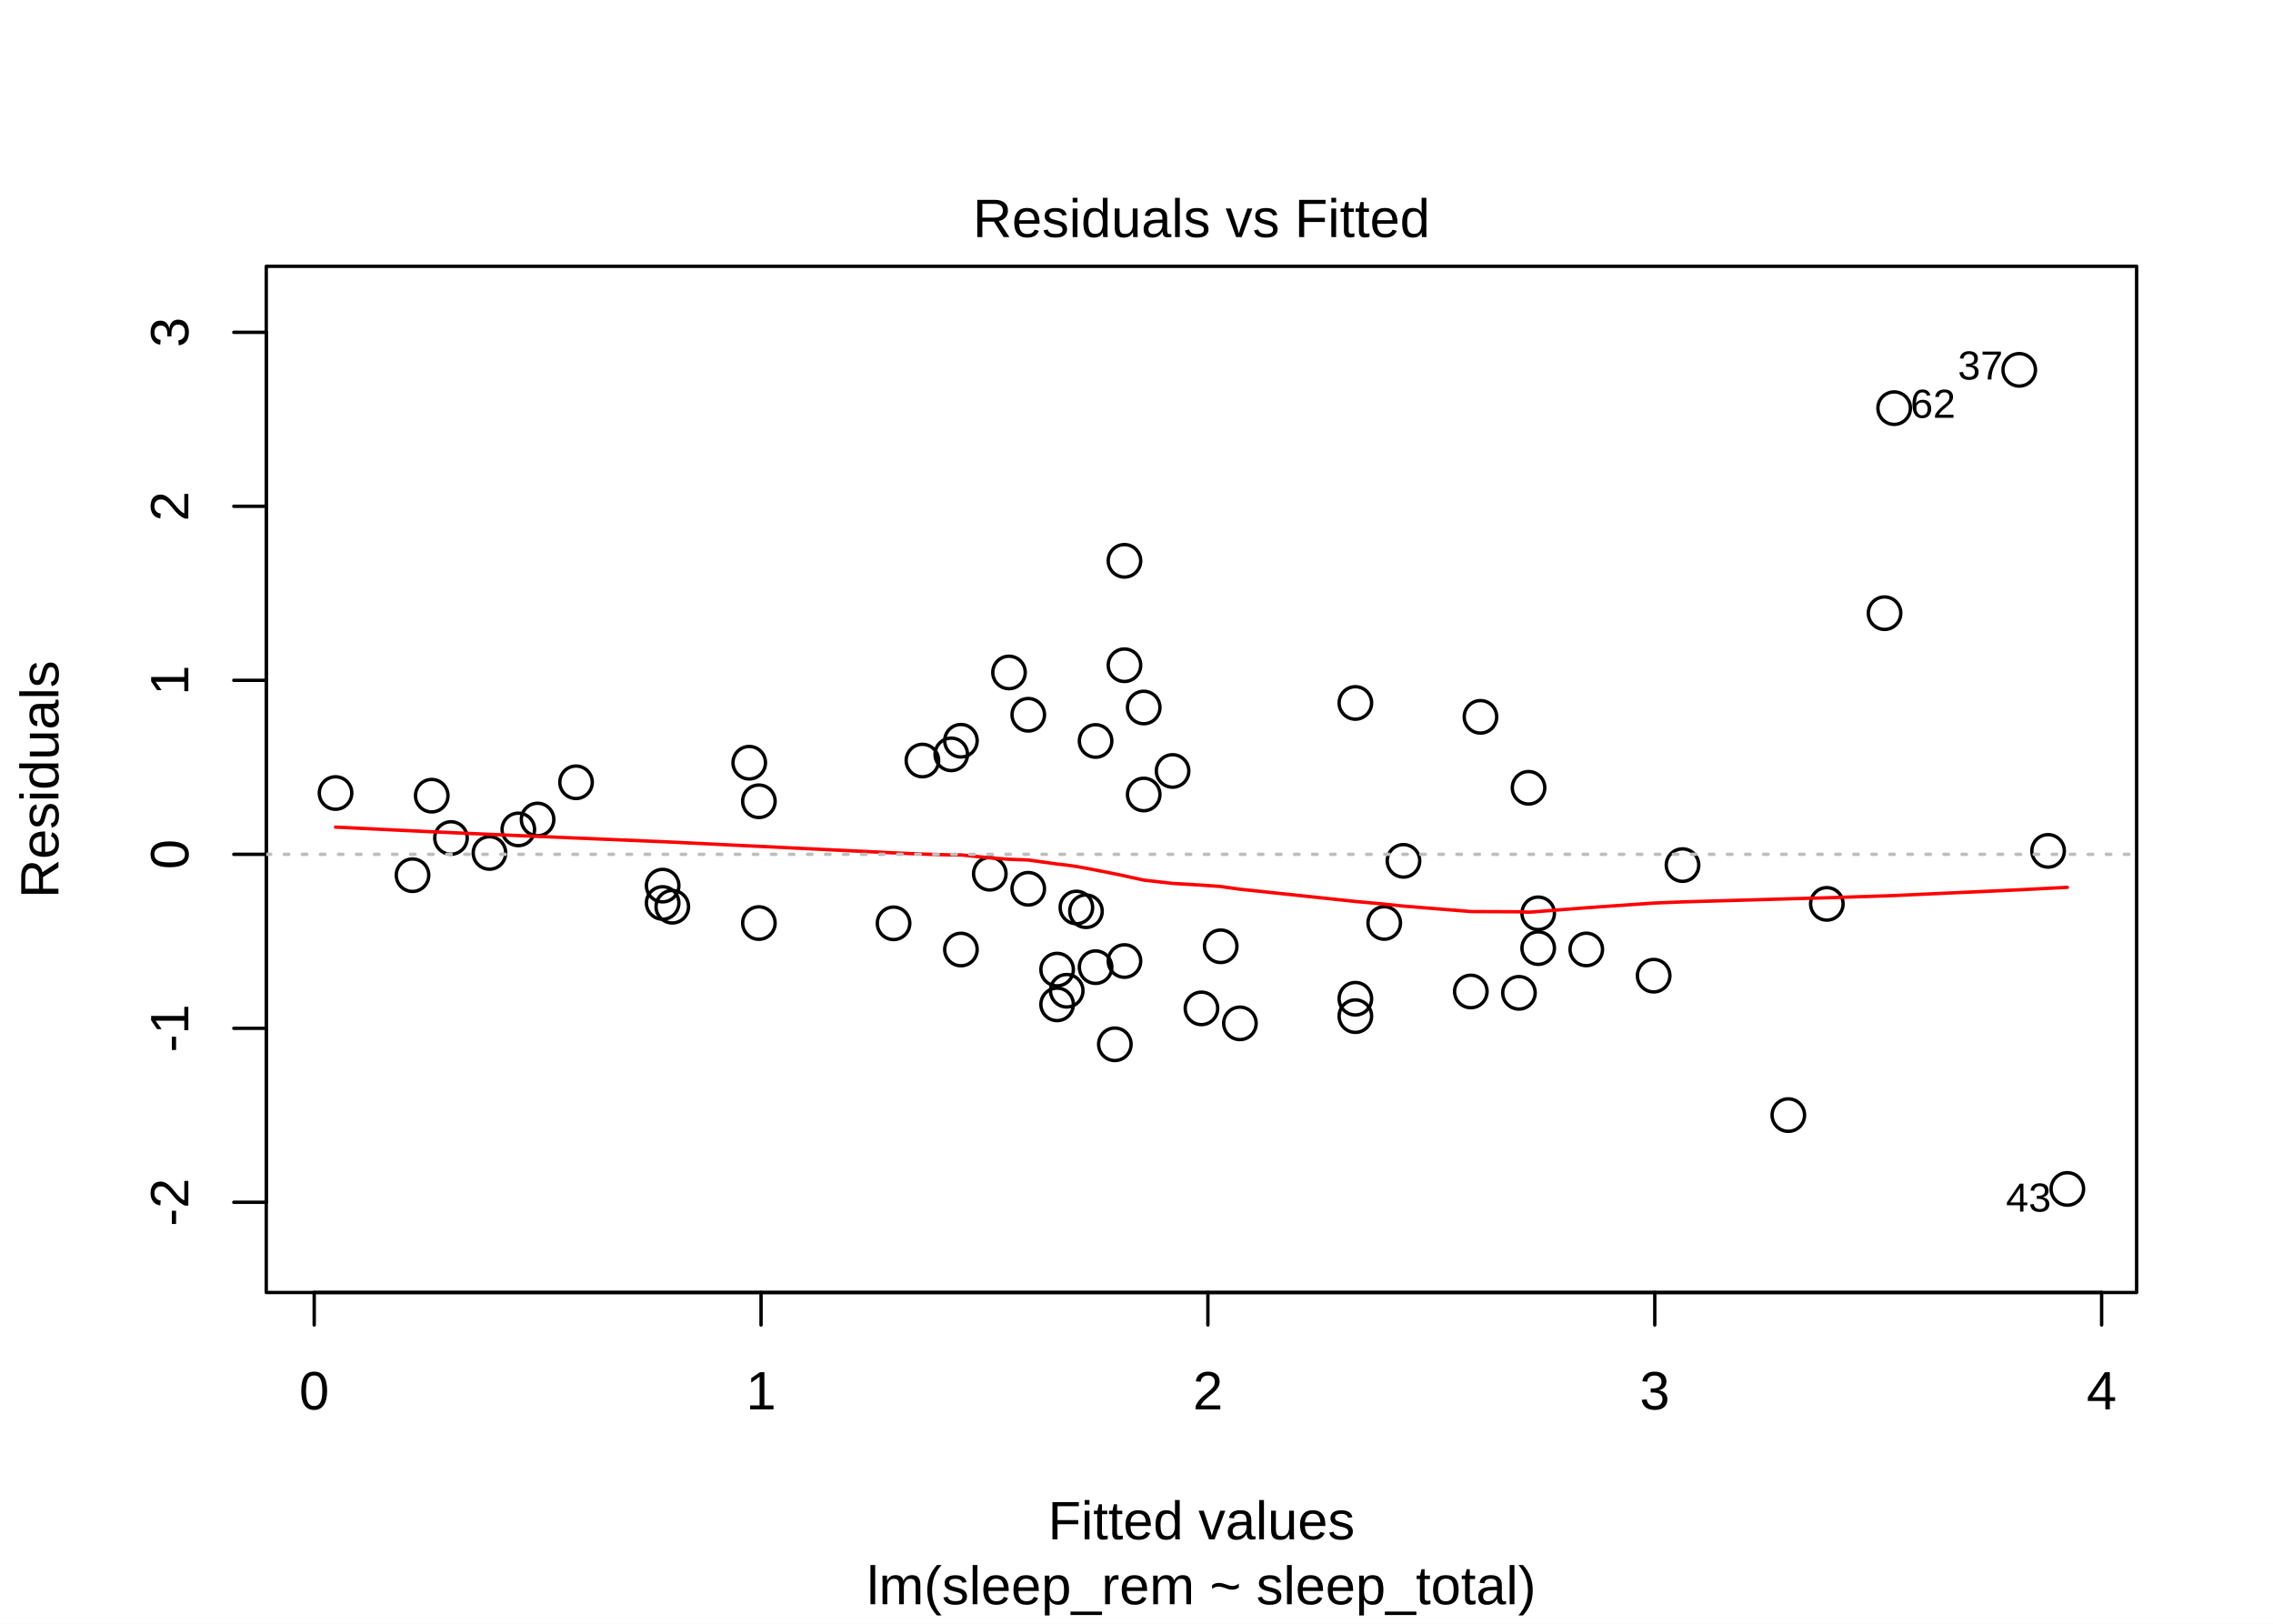
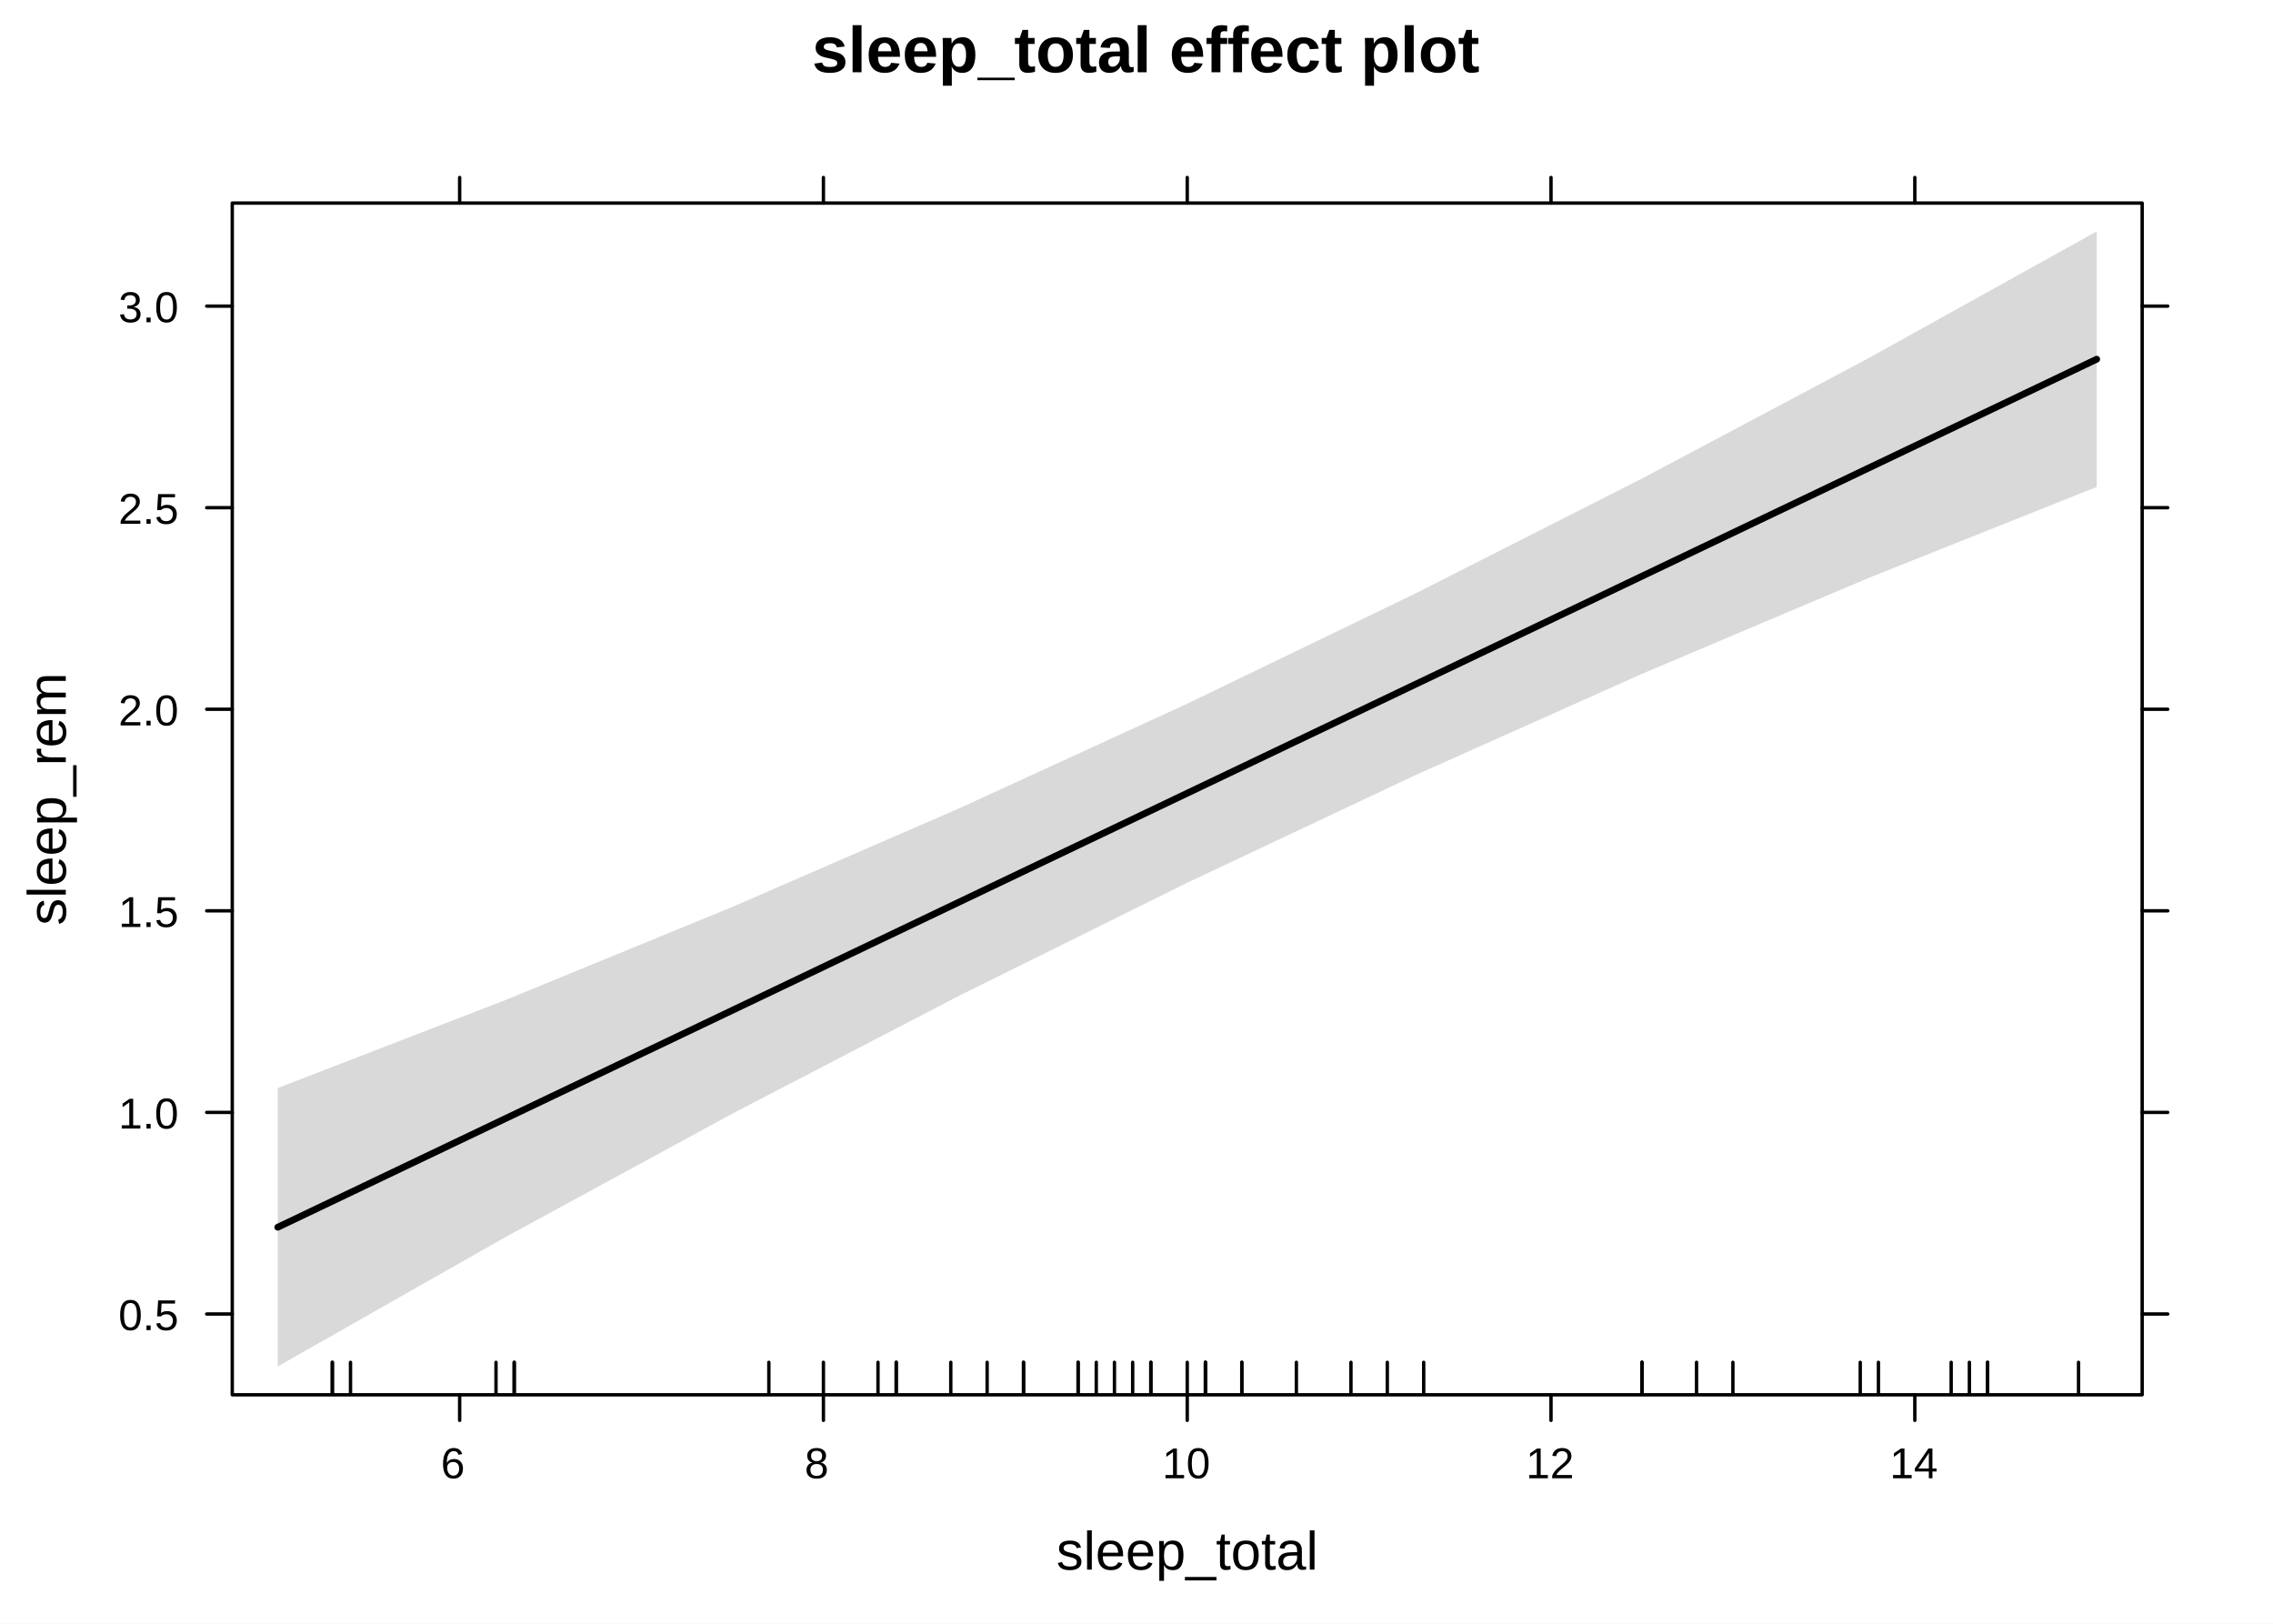
<svg xmlns="http://www.w3.org/2000/svg" viewBox="0 0 504.00 360.00">
  <defs>
    <style type="text/css">
    line, polyline, path, rect, circle {
      fill: none;
      stroke: #000000;
      stroke-linecap: round;
      stroke-linejoin: round;
      stroke-miterlimit: 10.00;
    }
  </style>
  </defs>
  <rect width="100%" height="100%" style="stroke: none; fill: #FFFFFF;" />
-   <line x1="69.67" y1="286.56" x2="466.00" y2="286.56" style="stroke-width: 0.75;" />
-   <line x1="69.67" y1="286.56" x2="69.67" y2="293.76" style="stroke-width: 0.75;" />
-   <line x1="168.75" y1="286.56" x2="168.75" y2="293.76" style="stroke-width: 0.75;" />
-   <line x1="267.83" y1="286.56" x2="267.83" y2="293.76" style="stroke-width: 0.75;" />
-   <line x1="366.92" y1="286.56" x2="366.92" y2="293.76" style="stroke-width: 0.75;" />
-   <line x1="466.00" y1="286.56" x2="466.00" y2="293.76" style="stroke-width: 0.75;" />
-   <text x="66.33" y="312.48" style="font-size: 12.00px; font-family: Arial;" textLength="6.67px" lengthAdjust="spacingAndGlyphs">0</text>
-   <text x="165.41" y="312.48" style="font-size: 12.00px; font-family: Arial;" textLength="6.67px" lengthAdjust="spacingAndGlyphs">1</text>
-   <text x="264.50" y="312.48" style="font-size: 12.00px; font-family: Arial;" textLength="6.67px" lengthAdjust="spacingAndGlyphs">2</text>
-   <text x="363.58" y="312.48" style="font-size: 12.00px; font-family: Arial;" textLength="6.67px" lengthAdjust="spacingAndGlyphs">3</text>
-   <text x="462.66" y="312.48" style="font-size: 12.00px; font-family: Arial;" textLength="6.67px" lengthAdjust="spacingAndGlyphs">4</text>
-   <line x1="59.04" y1="266.56" x2="59.04" y2="73.68" style="stroke-width: 0.75;" />
-   <line x1="59.04" y1="266.56" x2="51.84" y2="266.56" style="stroke-width: 0.75;" />
-   <line x1="59.04" y1="227.99" x2="51.84" y2="227.99" style="stroke-width: 0.75;" />
-   <line x1="59.04" y1="189.41" x2="51.84" y2="189.41" style="stroke-width: 0.75;" />
-   <line x1="59.04" y1="150.83" x2="51.84" y2="150.83" style="stroke-width: 0.75;" />
-   <line x1="59.04" y1="112.25" x2="51.84" y2="112.25" style="stroke-width: 0.75;" />
-   <line x1="59.04" y1="73.68" x2="51.84" y2="73.68" style="stroke-width: 0.75;" />
-   <text transform="translate(41.76,271.90) rotate(-90)" style="font-size: 12.00px; font-family: Arial;" textLength="10.67px" lengthAdjust="spacingAndGlyphs">-2</text>
-   <text transform="translate(41.76,233.32) rotate(-90)" style="font-size: 12.00px; font-family: Arial;" textLength="10.67px" lengthAdjust="spacingAndGlyphs">-1</text>
-   <text transform="translate(41.76,192.75) rotate(-90)" style="font-size: 12.00px; font-family: Arial;" textLength="6.67px" lengthAdjust="spacingAndGlyphs">0</text>
-   <text transform="translate(41.76,154.17) rotate(-90)" style="font-size: 12.00px; font-family: Arial;" textLength="6.67px" lengthAdjust="spacingAndGlyphs">1</text>
-   <text transform="translate(41.76,115.59) rotate(-90)" style="font-size: 12.00px; font-family: Arial;" textLength="6.67px" lengthAdjust="spacingAndGlyphs">2</text>
-   <text transform="translate(41.76,77.01) rotate(-90)" style="font-size: 12.00px; font-family: Arial;" textLength="6.67px" lengthAdjust="spacingAndGlyphs">3</text>
-   <polyline points="59.04,286.56 473.76,286.56 473.76,59.04 59.04,59.04 59.04,286.56 " style="stroke-width: 0.75;" />
-   <text x="232.38" y="341.28" style="font-size: 12.00px; font-family: Arial;" textLength="68.03px" lengthAdjust="spacingAndGlyphs">Fitted values</text>
-   <text transform="translate(12.96,199.15) rotate(-90)" style="font-size: 12.00px; font-family: Arial;" textLength="52.69px" lengthAdjust="spacingAndGlyphs">Residuals</text>
+   <rect x="0.00" y="0.00" width="504.00" height="360.00" style="stroke-width: 0.75; stroke: none;" />
+   <text x="180.04" y="16.02" style="font-size: 14.40px; font-weight: bold; font-family: Arial;" textLength="143.92px" lengthAdjust="spacingAndGlyphs">sleep_total effect plot</text>
+   <text x="234.23" y="348.00" style="font-size: 12.00px; font-family: Arial;" textLength="58.04px" lengthAdjust="spacingAndGlyphs">sleep_total</text>
+   <text transform="translate(14.59,205.15) rotate(-90)" style="font-size: 12.00px; font-family: Arial;" textLength="56.03px" lengthAdjust="spacingAndGlyphs">sleep_rem</text>
  <defs>
-     <clipPath id="cpNTkuMDR8NDczLjc2fDI4Ni41Nnw1OS4wNA==">
-       <rect x="59.04" y="59.04" width="414.72" height="227.52" />
+     <clipPath id="cpNTEuNTAzfDQ3NC45OTJ8MzA5LjI0Mnw0NS4wMjM1">
+       <rect x="51.50" y="45.02" width="423.49" height="264.22" />
    </clipPath>
  </defs>
-   <circle cx="396.53" cy="247.23" r="2.70pt" style="stroke-width: 0.75;" clip-path="url(#cpNTkuMDR8NDczLjc2fDI4Ni41Nnw1OS4wNA==)" />
-   <circle cx="341.07" cy="202.49" r="2.70pt" style="stroke-width: 0.75;" clip-path="url(#cpNTkuMDR8NDczLjc2fDI4Ni41Nnw1OS4wNA==)" />
-   <circle cx="351.73" cy="210.50" r="2.70pt" style="stroke-width: 0.75;" clip-path="url(#cpNTkuMDR8NDczLjc2fDI4Ni41Nnw1OS4wNA==)" />
-   <circle cx="119.20" cy="181.69" r="2.70pt" style="stroke-width: 0.75;" clip-path="url(#cpNTkuMDR8NDczLjc2fDI4Ni41Nnw1OS4wNA==)" />
-   <circle cx="341.07" cy="210.21" r="2.70pt" style="stroke-width: 0.75;" clip-path="url(#cpNTkuMDR8NDczLjc2fDI4Ni41Nnw1OS4wNA==)" />
-   <circle cx="219.47" cy="193.72" r="2.70pt" style="stroke-width: 0.75;" clip-path="url(#cpNTkuMDR8NDczLjc2fDI4Ni41Nnw1OS4wNA==)" />
-   <circle cx="249.33" cy="147.49" r="2.70pt" style="stroke-width: 0.75;" clip-path="url(#cpNTkuMDR8NDczLjc2fDI4Ni41Nnw1OS4wNA==)" />
-   <circle cx="146.93" cy="196.35" r="2.70pt" style="stroke-width: 0.75;" clip-path="url(#cpNTkuMDR8NDczLjc2fDI4Ni41Nnw1OS4wNA==)" />
-   <circle cx="234.40" cy="222.68" r="2.70pt" style="stroke-width: 0.75;" clip-path="url(#cpNTkuMDR8NDczLjc2fDI4Ni41Nnw1OS4wNA==)" />
-   <circle cx="247.20" cy="231.53" r="2.70pt" style="stroke-width: 0.75;" clip-path="url(#cpNTkuMDR8NDczLjc2fDI4Ni41Nnw1OS4wNA==)" />
-   <circle cx="300.53" cy="221.43" r="2.70pt" style="stroke-width: 0.75;" clip-path="url(#cpNTkuMDR8NDczLjc2fDI4Ni41Nnw1OS4wNA==)" />
-   <circle cx="253.60" cy="176.15" r="2.70pt" style="stroke-width: 0.75;" clip-path="url(#cpNTkuMDR8NDczLjc2fDI4Ni41Nnw1OS4wNA==)" />
-   <circle cx="210.93" cy="167.25" r="2.70pt" style="stroke-width: 0.75;" clip-path="url(#cpNTkuMDR8NDczLjc2fDI4Ni41Nnw1OS4wNA==)" />
-   <circle cx="228.00" cy="197.05" r="2.70pt" style="stroke-width: 0.75;" clip-path="url(#cpNTkuMDR8NDczLjc2fDI4Ni41Nnw1OS4wNA==)" />
-   <circle cx="405.07" cy="200.40" r="2.70pt" style="stroke-width: 0.75;" clip-path="url(#cpNTkuMDR8NDczLjc2fDI4Ni41Nnw1OS4wNA==)" />
-   <circle cx="146.93" cy="200.20" r="2.70pt" style="stroke-width: 0.75;" clip-path="url(#cpNTkuMDR8NDczLjc2fDI4Ni41Nnw1OS4wNA==)" />
-   <circle cx="417.87" cy="135.95" r="2.70pt" style="stroke-width: 0.75;" clip-path="url(#cpNTkuMDR8NDczLjc2fDI4Ni41Nnw1OS4wNA==)" />
-   <circle cx="454.13" cy="188.65" r="2.70pt" style="stroke-width: 0.75;" clip-path="url(#cpNTkuMDR8NDczLjc2fDI4Ni41Nnw1OS4wNA==)" />
-   <circle cx="95.73" cy="176.41" r="2.70pt" style="stroke-width: 0.75;" clip-path="url(#cpNTkuMDR8NDczLjc2fDI4Ni41Nnw1OS4wNA==)" />
-   <circle cx="100.00" cy="185.79" r="2.70pt" style="stroke-width: 0.75;" clip-path="url(#cpNTkuMDR8NDczLjc2fDI4Ni41Nnw1OS4wNA==)" />
-   <circle cx="249.33" cy="124.34" r="2.70pt" style="stroke-width: 0.75;" clip-path="url(#cpNTkuMDR8NDczLjc2fDI4Ni41Nnw1OS4wNA==)" />
-   <circle cx="266.40" cy="223.57" r="2.70pt" style="stroke-width: 0.75;" clip-path="url(#cpNTkuMDR8NDczLjc2fDI4Ni41Nnw1OS4wNA==)" />
-   <circle cx="300.53" cy="155.85" r="2.70pt" style="stroke-width: 0.75;" clip-path="url(#cpNTkuMDR8NDczLjc2fDI4Ni41Nnw1OS4wNA==)" />
-   <circle cx="242.93" cy="214.43" r="2.70pt" style="stroke-width: 0.75;" clip-path="url(#cpNTkuMDR8NDczLjc2fDI4Ni41Nnw1OS4wNA==)" />
-   <circle cx="74.40" cy="175.82" r="2.70pt" style="stroke-width: 0.75;" clip-path="url(#cpNTkuMDR8NDczLjc2fDI4Ni41Nnw1OS4wNA==)" />
-   <circle cx="91.47" cy="194.04" r="2.70pt" style="stroke-width: 0.75;" clip-path="url(#cpNTkuMDR8NDczLjc2fDI4Ni41Nnw1OS4wNA==)" />
-   <circle cx="166.13" cy="169.10" r="2.70pt" style="stroke-width: 0.75;" clip-path="url(#cpNTkuMDR8NDczLjc2fDI4Ni41Nnw1OS4wNA==)" />
-   <circle cx="168.27" cy="204.65" r="2.70pt" style="stroke-width: 0.75;" clip-path="url(#cpNTkuMDR8NDczLjc2fDI4Ni41Nnw1OS4wNA==)" />
-   <circle cx="204.53" cy="168.62" r="2.70pt" style="stroke-width: 0.75;" clip-path="url(#cpNTkuMDR8NDczLjc2fDI4Ni41Nnw1OS4wNA==)" />
-   <circle cx="236.53" cy="219.66" r="2.70pt" style="stroke-width: 0.75;" clip-path="url(#cpNTkuMDR8NDczLjc2fDI4Ni41Nnw1OS4wNA==)" />
-   <circle cx="447.73" cy="82.00" r="2.70pt" style="stroke-width: 0.75;" clip-path="url(#cpNTkuMDR8NDczLjc2fDI4Ni41Nnw1OS4wNA==)" />
-   <circle cx="249.33" cy="213.07" r="2.70pt" style="stroke-width: 0.75;" clip-path="url(#cpNTkuMDR8NDczLjc2fDI4Ni41Nnw1OS4wNA==)" />
-   <circle cx="336.80" cy="220.12" r="2.70pt" style="stroke-width: 0.75;" clip-path="url(#cpNTkuMDR8NDczLjc2fDI4Ni41Nnw1OS4wNA==)" />
-   <circle cx="338.93" cy="174.66" r="2.70pt" style="stroke-width: 0.75;" clip-path="url(#cpNTkuMDR8NDczLjc2fDI4Ni41Nnw1OS4wNA==)" />
-   <circle cx="300.53" cy="225.29" r="2.70pt" style="stroke-width: 0.75;" clip-path="url(#cpNTkuMDR8NDczLjc2fDI4Ni41Nnw1OS4wNA==)" />
-   <circle cx="458.40" cy="263.60" r="2.70pt" style="stroke-width: 0.75;" clip-path="url(#cpNTkuMDR8NDczLjc2fDI4Ni41Nnw1OS4wNA==)" />
-   <circle cx="198.13" cy="204.71" r="2.70pt" style="stroke-width: 0.75;" clip-path="url(#cpNTkuMDR8NDczLjc2fDI4Ni41Nnw1OS4wNA==)" />
-   <circle cx="213.07" cy="210.52" r="2.70pt" style="stroke-width: 0.75;" clip-path="url(#cpNTkuMDR8NDczLjc2fDI4Ni41Nnw1OS4wNA==)" />
-   <circle cx="114.93" cy="183.89" r="2.70pt" style="stroke-width: 0.75;" clip-path="url(#cpNTkuMDR8NDczLjc2fDI4Ni41Nnw1OS4wNA==)" />
-   <circle cx="240.80" cy="202.03" r="2.70pt" style="stroke-width: 0.75;" clip-path="url(#cpNTkuMDR8NDczLjc2fDI4Ni41Nnw1OS4wNA==)" />
-   <circle cx="234.40" cy="214.97" r="2.70pt" style="stroke-width: 0.75;" clip-path="url(#cpNTkuMDR8NDczLjc2fDI4Ni41Nnw1OS4wNA==)" />
-   <circle cx="253.60" cy="156.86" r="2.70pt" style="stroke-width: 0.75;" clip-path="url(#cpNTkuMDR8NDczLjc2fDI4Ni41Nnw1OS4wNA==)" />
-   <circle cx="326.13" cy="219.82" r="2.70pt" style="stroke-width: 0.75;" clip-path="url(#cpNTkuMDR8NDczLjc2fDI4Ni41Nnw1OS4wNA==)" />
-   <circle cx="108.53" cy="189.11" r="2.70pt" style="stroke-width: 0.75;" clip-path="url(#cpNTkuMDR8NDczLjc2fDI4Ni41Nnw1OS4wNA==)" />
-   <circle cx="270.67" cy="209.80" r="2.70pt" style="stroke-width: 0.75;" clip-path="url(#cpNTkuMDR8NDczLjc2fDI4Ni41Nnw1OS4wNA==)" />
-   <circle cx="420.00" cy="90.49" r="2.70pt" style="stroke-width: 0.75;" clip-path="url(#cpNTkuMDR8NDczLjc2fDI4Ni41Nnw1OS4wNA==)" />
-   <circle cx="149.07" cy="201.03" r="2.70pt" style="stroke-width: 0.75;" clip-path="url(#cpNTkuMDR8NDczLjc2fDI4Ni41Nnw1OS4wNA==)" />
-   <circle cx="311.20" cy="190.86" r="2.70pt" style="stroke-width: 0.75;" clip-path="url(#cpNTkuMDR8NDczLjc2fDI4Ni41Nnw1OS4wNA==)" />
-   <circle cx="238.67" cy="201.20" r="2.70pt" style="stroke-width: 0.75;" clip-path="url(#cpNTkuMDR8NDczLjc2fDI4Ni41Nnw1OS4wNA==)" />
-   <circle cx="213.07" cy="164.23" r="2.70pt" style="stroke-width: 0.75;" clip-path="url(#cpNTkuMDR8NDczLjc2fDI4Ni41Nnw1OS4wNA==)" />
-   <circle cx="274.93" cy="226.89" r="2.70pt" style="stroke-width: 0.75;" clip-path="url(#cpNTkuMDR8NDczLjc2fDI4Ni41Nnw1OS4wNA==)" />
-   <circle cx="260.00" cy="170.93" r="2.70pt" style="stroke-width: 0.75;" clip-path="url(#cpNTkuMDR8NDczLjc2fDI4Ni41Nnw1OS4wNA==)" />
-   <circle cx="328.27" cy="158.93" r="2.70pt" style="stroke-width: 0.75;" clip-path="url(#cpNTkuMDR8NDczLjc2fDI4Ni41Nnw1OS4wNA==)" />
-   <circle cx="373.07" cy="191.80" r="2.70pt" style="stroke-width: 0.75;" clip-path="url(#cpNTkuMDR8NDczLjc2fDI4Ni41Nnw1OS4wNA==)" />
-   <circle cx="306.93" cy="204.63" r="2.70pt" style="stroke-width: 0.75;" clip-path="url(#cpNTkuMDR8NDczLjc2fDI4Ni41Nnw1OS4wNA==)" />
-   <circle cx="228.00" cy="158.47" r="2.70pt" style="stroke-width: 0.75;" clip-path="url(#cpNTkuMDR8NDczLjc2fDI4Ni41Nnw1OS4wNA==)" />
-   <circle cx="127.73" cy="173.44" r="2.70pt" style="stroke-width: 0.75;" clip-path="url(#cpNTkuMDR8NDczLjc2fDI4Ni41Nnw1OS4wNA==)" />
-   <circle cx="366.67" cy="216.32" r="2.70pt" style="stroke-width: 0.75;" clip-path="url(#cpNTkuMDR8NDczLjc2fDI4Ni41Nnw1OS4wNA==)" />
-   <circle cx="223.73" cy="149.09" r="2.70pt" style="stroke-width: 0.75;" clip-path="url(#cpNTkuMDR8NDczLjc2fDI4Ni41Nnw1OS4wNA==)" />
-   <circle cx="168.27" cy="177.65" r="2.70pt" style="stroke-width: 0.75;" clip-path="url(#cpNTkuMDR8NDczLjc2fDI4Ni41Nnw1OS4wNA==)" />
-   <circle cx="242.93" cy="164.28" r="2.70pt" style="stroke-width: 0.75;" clip-path="url(#cpNTkuMDR8NDczLjc2fDI4Ni41Nnw1OS4wNA==)" />
-   <polyline points="74.40,183.38 91.47,184.21 95.73,184.41 100.00,184.60 108.53,184.98 114.93,185.26 119.20,185.44 127.73,185.80 146.93,186.61 146.93,186.61 149.07,186.71 166.13,187.54 168.27,187.64 168.27,187.64 198.13,189.09 204.53,189.36 210.93,189.55 213.07,189.54 213.07,189.54 219.47,190.19 223.73,190.51 228.00,190.67 228.00,190.67 234.40,191.56 234.40,191.56 236.53,191.80 238.67,192.11 240.80,192.49 242.93,192.90 242.93,192.90 247.20,193.74 249.33,194.19 249.33,194.19 249.33,194.19 253.60,195.13 253.60,195.13 260.00,195.86 266.40,196.24 270.67,196.55 274.93,197.15 300.53,199.86 300.53,199.86 300.53,199.86 306.93,200.45 311.20,200.89 326.13,202.10 328.27,202.11 336.80,202.15 338.93,202.25 341.07,202.09 341.07,202.09 351.73,201.26 366.67,200.22 373.07,199.96 396.53,199.28 405.07,199.05 417.87,198.63 420.00,198.55 447.73,197.28 454.13,196.95 458.40,196.73 " style="stroke-width: 0.75; stroke: #FF0000;" clip-path="url(#cpNTkuMDR8NDczLjc2fDI4Ni41Nnw1OS4wNA==)" />
  <defs>
    <clipPath id="cpMHw1MDR8MzYwfDA=">
      <rect x="0.00" y="0.00" width="504.00" height="360.00" />
    </clipPath>
  </defs>
+   <line x1="101.92" y1="45.02" x2="101.92" y2="39.35" style="stroke-width: 0.75;" clip-path="url(#cpMHw1MDR8MzYwfDA=)" />
+   <line x1="182.58" y1="45.02" x2="182.58" y2="39.35" style="stroke-width: 0.75;" clip-path="url(#cpMHw1MDR8MzYwfDA=)" />
+   <line x1="263.25" y1="45.02" x2="263.25" y2="39.35" style="stroke-width: 0.75;" clip-path="url(#cpMHw1MDR8MzYwfDA=)" />
+   <line x1="343.91" y1="45.02" x2="343.91" y2="39.35" style="stroke-width: 0.75;" clip-path="url(#cpMHw1MDR8MzYwfDA=)" />
+   <line x1="424.58" y1="45.02" x2="424.58" y2="39.35" style="stroke-width: 0.75;" clip-path="url(#cpMHw1MDR8MzYwfDA=)" />
+   <line x1="51.50" y1="291.33" x2="45.83" y2="291.33" style="stroke-width: 0.75;" clip-path="url(#cpMHw1MDR8MzYwfDA=)" />
+   <line x1="51.50" y1="246.63" x2="45.83" y2="246.63" style="stroke-width: 0.75;" clip-path="url(#cpMHw1MDR8MzYwfDA=)" />
+   <line x1="51.50" y1="201.94" x2="45.83" y2="201.94" style="stroke-width: 0.75;" clip-path="url(#cpMHw1MDR8MzYwfDA=)" />
+   <line x1="51.50" y1="157.25" x2="45.83" y2="157.25" style="stroke-width: 0.75;" clip-path="url(#cpMHw1MDR8MzYwfDA=)" />
+   <line x1="51.50" y1="112.56" x2="45.83" y2="112.56" style="stroke-width: 0.75;" clip-path="url(#cpMHw1MDR8MzYwfDA=)" />
+   <line x1="51.50" y1="67.87" x2="45.83" y2="67.87" style="stroke-width: 0.75;" clip-path="url(#cpMHw1MDR8MzYwfDA=)" />
  <g clip-path="url(#cpMHw1MDR8MzYwfDA=)">
-     <text x="192.20" y="355.68" style="font-size: 12.00px; font-family: Arial;" textLength="148.40px" lengthAdjust="spacingAndGlyphs">lm(sleep_rem ~ sleep_total)</text>
+     <text x="26.26" y="294.90" style="font-size: 9.60px; font-family: Arial;" textLength="13.90px" lengthAdjust="spacingAndGlyphs">0.5</text>
  </g>
  <g clip-path="url(#cpMHw1MDR8MzYwfDA=)">
-     <text x="215.71" y="52.56" style="font-size: 12.00px; font-family: Arial;" textLength="101.37px" lengthAdjust="spacingAndGlyphs">Residuals vs Fitted</text>
+     <text x="26.26" y="250.21" style="font-size: 9.60px; font-family: Arial;" textLength="13.90px" lengthAdjust="spacingAndGlyphs">1.0</text>
  </g>
  <g clip-path="url(#cpMHw1MDR8MzYwfDA=)">
-     <text x="434.12" y="84.14" style="font-size: 9.00px; font-family: Arial;" textLength="10.01px" lengthAdjust="spacingAndGlyphs">37</text>
+     <text x="26.26" y="205.52" style="font-size: 9.60px; font-family: Arial;" textLength="13.90px" lengthAdjust="spacingAndGlyphs">1.5</text>
  </g>
  <g clip-path="url(#cpMHw1MDR8MzYwfDA=)">
-     <text x="423.60" y="92.63" style="font-size: 9.00px; font-family: Arial;" textLength="10.01px" lengthAdjust="spacingAndGlyphs">62</text>
+     <text x="26.26" y="160.83" style="font-size: 9.60px; font-family: Arial;" textLength="13.90px" lengthAdjust="spacingAndGlyphs">2.0</text>
  </g>
  <g clip-path="url(#cpMHw1MDR8MzYwfDA=)">
-     <text x="444.79" y="268.62" style="font-size: 9.00px; font-family: Arial;" textLength="10.01px" lengthAdjust="spacingAndGlyphs">43</text>
+     <text x="26.26" y="116.14" style="font-size: 9.60px; font-family: Arial;" textLength="13.90px" lengthAdjust="spacingAndGlyphs">2.5</text>
  </g>
+   <g clip-path="url(#cpMHw1MDR8MzYwfDA=)">
+     <text x="26.26" y="71.44" style="font-size: 9.60px; font-family: Arial;" textLength="13.90px" lengthAdjust="spacingAndGlyphs">3.0</text>
+   </g>
+   <line x1="101.92" y1="309.24" x2="101.92" y2="314.91" style="stroke-width: 0.75;" clip-path="url(#cpMHw1MDR8MzYwfDA=)" />
+   <line x1="182.58" y1="309.24" x2="182.58" y2="314.91" style="stroke-width: 0.75;" clip-path="url(#cpMHw1MDR8MzYwfDA=)" />
+   <line x1="263.25" y1="309.24" x2="263.25" y2="314.91" style="stroke-width: 0.75;" clip-path="url(#cpMHw1MDR8MzYwfDA=)" />
+   <line x1="343.91" y1="309.24" x2="343.91" y2="314.91" style="stroke-width: 0.75;" clip-path="url(#cpMHw1MDR8MzYwfDA=)" />
+   <line x1="424.58" y1="309.24" x2="424.58" y2="314.91" style="stroke-width: 0.75;" clip-path="url(#cpMHw1MDR8MzYwfDA=)" />
+   <g clip-path="url(#cpMHw1MDR8MzYwfDA=)">
+     <text x="97.75" y="327.74" style="font-size: 9.60px; font-family: Arial;" textLength="8.34px" lengthAdjust="spacingAndGlyphs"> 6</text>
+   </g>
+   <g clip-path="url(#cpMHw1MDR8MzYwfDA=)">
+     <text x="178.41" y="327.74" style="font-size: 9.60px; font-family: Arial;" textLength="8.34px" lengthAdjust="spacingAndGlyphs"> 8</text>
+   </g>
+   <g clip-path="url(#cpMHw1MDR8MzYwfDA=)">
+     <text x="257.69" y="327.74" style="font-size: 9.60px; font-family: Arial;" textLength="11.12px" lengthAdjust="spacingAndGlyphs">10</text>
+   </g>
+   <g clip-path="url(#cpMHw1MDR8MzYwfDA=)">
+     <text x="338.35" y="327.74" style="font-size: 9.60px; font-family: Arial;" textLength="11.12px" lengthAdjust="spacingAndGlyphs">12</text>
+   </g>
+   <g clip-path="url(#cpMHw1MDR8MzYwfDA=)">
+     <text x="419.02" y="327.74" style="font-size: 9.60px; font-family: Arial;" textLength="11.12px" lengthAdjust="spacingAndGlyphs">14</text>
+   </g>
+   <line x1="474.99" y1="291.33" x2="480.66" y2="291.33" style="stroke-width: 0.75;" clip-path="url(#cpMHw1MDR8MzYwfDA=)" />
+   <line x1="474.99" y1="246.63" x2="480.66" y2="246.63" style="stroke-width: 0.75;" clip-path="url(#cpMHw1MDR8MzYwfDA=)" />
+   <line x1="474.99" y1="201.94" x2="480.66" y2="201.94" style="stroke-width: 0.75;" clip-path="url(#cpMHw1MDR8MzYwfDA=)" />
+   <line x1="474.99" y1="157.25" x2="480.66" y2="157.25" style="stroke-width: 0.75;" clip-path="url(#cpMHw1MDR8MzYwfDA=)" />
+   <line x1="474.99" y1="112.56" x2="480.66" y2="112.56" style="stroke-width: 0.75;" clip-path="url(#cpMHw1MDR8MzYwfDA=)" />
+   <line x1="474.99" y1="67.87" x2="480.66" y2="67.87" style="stroke-width: 0.75;" clip-path="url(#cpMHw1MDR8MzYwfDA=)" />
  <defs>
-     <clipPath id="cpNTkuMDR8NDczLjc2fDI4Ni41Nnw1OS4wNA==">
-       <rect x="59.04" y="59.04" width="414.72" height="227.52" />
+     <clipPath id="cpNTEuNTAzfDQ3NC45OTJ8MzA5LjI0Mnw0NS4wMjM1">
+       <rect x="51.50" y="45.02" width="423.49" height="264.22" />
    </clipPath>
  </defs>
-   <line x1="59.04" y1="189.41" x2="473.76" y2="189.41" style="stroke-width: 0.75; stroke: #BEBEBE; stroke-dasharray: 1.00,3.00;" clip-path="url(#cpNTkuMDR8NDczLjc2fDI4Ni41Nnw1OS4wNA==)" />
+   <polyline points="61.59,272.09 112.00,248.03 162.42,223.98 212.83,199.92 263.25,175.86 313.66,151.81 364.08,127.75 414.49,103.69 464.91,79.64 " style="stroke-width: 1.50;" clip-path="url(#cpNTEuNTAzfDQ3NC45OTJ8MzA5LjI0Mnw0NS4wMjM1)" />
+   <line x1="440.71" y1="309.24" x2="440.71" y2="302.04" style="stroke-width: 0.75;" clip-path="url(#cpNTEuNTAzfDQ3NC45OTJ8MzA5LjI0Mnw0NS4wMjM1)" />
+   <line x1="460.88" y1="309.24" x2="460.88" y2="302.04" style="stroke-width: 0.75;" clip-path="url(#cpNTEuNTAzfDQ3NC45OTJ8MzA5LjI0Mnw0NS4wMjM1)" />
+   <line x1="21.25" y1="309.24" x2="21.25" y2="302.04" style="stroke-width: 0.75;" clip-path="url(#cpNTEuNTAzfDQ3NC45OTJ8MzA5LjI0Mnw0NS4wMjM1)" />
+   <line x1="440.71" y1="309.24" x2="440.71" y2="302.04" style="stroke-width: 0.75;" clip-path="url(#cpNTEuNTAzfDQ3NC45OTJ8MzA5LjI0Mnw0NS4wMjM1)" />
+   <line x1="210.82" y1="309.24" x2="210.82" y2="302.04" style="stroke-width: 0.75;" clip-path="url(#cpNTEuNTAzfDQ3NC45OTJ8MzA5LjI0Mnw0NS4wMjM1)" />
+   <line x1="267.28" y1="309.24" x2="267.28" y2="302.04" style="stroke-width: 0.75;" clip-path="url(#cpNTEuNTAzfDQ3NC45OTJ8MzA5LjI0Mnw0NS4wMjM1)" />
+   <line x1="73.69" y1="309.24" x2="73.69" y2="302.04" style="stroke-width: 0.75;" clip-path="url(#cpNTEuNTAzfDQ3NC45OTJ8MzA5LjI0Mnw0NS4wMjM1)" />
+   <line x1="239.05" y1="309.24" x2="239.05" y2="302.04" style="stroke-width: 0.75;" clip-path="url(#cpNTEuNTAzfDQ3NC45OTJ8MzA5LjI0Mnw0NS4wMjM1)" />
+   <line x1="263.25" y1="309.24" x2="263.25" y2="302.04" style="stroke-width: 0.75;" clip-path="url(#cpNTEuNTAzfDQ3NC45OTJ8MzA5LjI0Mnw0NS4wMjM1)" />
+   <line x1="364.08" y1="309.24" x2="364.08" y2="302.04" style="stroke-width: 0.75;" clip-path="url(#cpNTEuNTAzfDQ3NC45OTJ8MzA5LjI0Mnw0NS4wMjM1)" />
+   <line x1="275.35" y1="309.24" x2="275.35" y2="302.04" style="stroke-width: 0.75;" clip-path="url(#cpNTEuNTAzfDQ3NC45OTJ8MzA5LjI0Mnw0NS4wMjM1)" />
+   <line x1="194.68" y1="309.24" x2="194.68" y2="302.04" style="stroke-width: 0.75;" clip-path="url(#cpNTEuNTAzfDQ3NC45OTJ8MzA5LjI0Mnw0NS4wMjM1)" />
+   <line x1="226.95" y1="309.24" x2="226.95" y2="302.04" style="stroke-width: 0.75;" clip-path="url(#cpNTEuNTAzfDQ3NC45OTJ8MzA5LjI0Mnw0NS4wMjM1)" />
+   <line x1="73.69" y1="309.24" x2="73.69" y2="302.04" style="stroke-width: 0.75;" clip-path="url(#cpNTEuNTAzfDQ3NC45OTJ8MzA5LjI0Mnw0NS4wMjM1)" />
+   <line x1="267.28" y1="309.24" x2="267.28" y2="302.04" style="stroke-width: 0.75;" clip-path="url(#cpNTEuNTAzfDQ3NC45OTJ8MzA5LjI0Mnw0NS4wMjM1)" />
+   <line x1="299.55" y1="309.24" x2="299.55" y2="302.04" style="stroke-width: 0.75;" clip-path="url(#cpNTEuNTAzfDQ3NC45OTJ8MzA5LjI0Mnw0NS4wMjM1)" />
+   <line x1="364.08" y1="309.24" x2="364.08" y2="302.04" style="stroke-width: 0.75;" clip-path="url(#cpNTEuNTAzfDQ3NC45OTJ8MzA5LjI0Mnw0NS4wMjM1)" />
+   <line x1="255.18" y1="309.24" x2="255.18" y2="302.04" style="stroke-width: 0.75;" clip-path="url(#cpNTEuNTAzfDQ3NC45OTJ8MzA5LjI0Mnw0NS4wMjM1)" />
+   <line x1="109.98" y1="309.24" x2="109.98" y2="302.04" style="stroke-width: 0.75;" clip-path="url(#cpNTEuNTAzfDQ3NC45OTJ8MzA5LjI0Mnw0NS4wMjM1)" />
+   <line x1="114.02" y1="309.24" x2="114.02" y2="302.04" style="stroke-width: 0.75;" clip-path="url(#cpNTEuNTAzfDQ3NC45OTJ8MzA5LjI0Mnw0NS4wMjM1)" />
+   <line x1="182.58" y1="309.24" x2="182.58" y2="302.04" style="stroke-width: 0.75;" clip-path="url(#cpNTEuNTAzfDQ3NC45OTJ8MzA5LjI0Mnw0NS4wMjM1)" />
+   <line x1="243.08" y1="309.24" x2="243.08" y2="302.04" style="stroke-width: 0.75;" clip-path="url(#cpNTEuNTAzfDQ3NC45OTJ8MzA5LjI0Mnw0NS4wMjM1)" />
+   <line x1="267.28" y1="309.24" x2="267.28" y2="302.04" style="stroke-width: 0.75;" clip-path="url(#cpNTEuNTAzfDQ3NC45OTJ8MzA5LjI0Mnw0NS4wMjM1)" />
+   <line x1="432.64" y1="309.24" x2="432.64" y2="302.04" style="stroke-width: 0.75;" clip-path="url(#cpNTEuNTAzfDQ3NC45OTJ8MzA5LjI0Mnw0NS4wMjM1)" />
+   <line x1="436.68" y1="309.24" x2="436.68" y2="302.04" style="stroke-width: 0.75;" clip-path="url(#cpNTEuNTAzfDQ3NC45OTJ8MzA5LjI0Mnw0NS4wMjM1)" />
+   <line x1="364.08" y1="309.24" x2="364.08" y2="302.04" style="stroke-width: 0.75;" clip-path="url(#cpNTEuNTAzfDQ3NC45OTJ8MzA5LjI0Mnw0NS4wMjM1)" />
+   <line x1="170.48" y1="309.24" x2="170.48" y2="302.04" style="stroke-width: 0.75;" clip-path="url(#cpNTEuNTAzfDQ3NC45OTJ8MzA5LjI0Mnw0NS4wMjM1)" />
+   <line x1="198.72" y1="309.24" x2="198.72" y2="302.04" style="stroke-width: 0.75;" clip-path="url(#cpNTEuNTAzfDQ3NC45OTJ8MzA5LjI0Mnw0NS4wMjM1)" />
+   <line x1="13.19" y1="309.24" x2="13.19" y2="302.04" style="stroke-width: 0.75;" clip-path="url(#cpNTEuNTAzfDQ3NC45OTJ8MzA5LjI0Mnw0NS4wMjM1)" />
+   <line x1="251.15" y1="309.24" x2="251.15" y2="302.04" style="stroke-width: 0.75;" clip-path="url(#cpNTEuNTAzfDQ3NC45OTJ8MzA5LjI0Mnw0NS4wMjM1)" />
+   <line x1="239.05" y1="309.24" x2="239.05" y2="302.04" style="stroke-width: 0.75;" clip-path="url(#cpNTEuNTAzfDQ3NC45OTJ8MzA5LjI0Mnw0NS4wMjM1)" />
+   <line x1="275.35" y1="309.24" x2="275.35" y2="302.04" style="stroke-width: 0.75;" clip-path="url(#cpNTEuNTAzfDQ3NC45OTJ8MzA5LjI0Mnw0NS4wMjM1)" />
+   <line x1="412.48" y1="309.24" x2="412.48" y2="302.04" style="stroke-width: 0.75;" clip-path="url(#cpNTEuNTAzfDQ3NC45OTJ8MzA5LjI0Mnw0NS4wMjM1)" />
+   <line x1="1.09" y1="309.24" x2="1.09" y2="302.04" style="stroke-width: 0.75;" clip-path="url(#cpNTEuNTAzfDQ3NC45OTJ8MzA5LjI0Mnw0NS4wMjM1)" />
+   <line x1="307.61" y1="309.24" x2="307.61" y2="302.04" style="stroke-width: 0.75;" clip-path="url(#cpNTEuNTAzfDQ3NC45OTJ8MzA5LjI0Mnw0NS4wMjM1)" />
+   <line x1="77.72" y1="309.24" x2="77.72" y2="302.04" style="stroke-width: 0.75;" clip-path="url(#cpNTEuNTAzfDQ3NC45OTJ8MzA5LjI0Mnw0NS4wMjM1)" />
+   <line x1="384.24" y1="309.24" x2="384.24" y2="302.04" style="stroke-width: 0.75;" clip-path="url(#cpNTEuNTAzfDQ3NC45OTJ8MzA5LjI0Mnw0NS4wMjM1)" />
+   <line x1="247.11" y1="309.24" x2="247.11" y2="302.04" style="stroke-width: 0.75;" clip-path="url(#cpNTEuNTAzfDQ3NC45OTJ8MzA5LjI0Mnw0NS4wMjM1)" />
+   <line x1="198.72" y1="309.24" x2="198.72" y2="302.04" style="stroke-width: 0.75;" clip-path="url(#cpNTEuNTAzfDQ3NC45OTJ8MzA5LjI0Mnw0NS4wMjM1)" />
+   <line x1="315.68" y1="309.24" x2="315.68" y2="302.04" style="stroke-width: 0.75;" clip-path="url(#cpNTEuNTAzfDQ3NC45OTJ8MzA5LjI0Mnw0NS4wMjM1)" />
+   <line x1="287.45" y1="309.24" x2="287.45" y2="302.04" style="stroke-width: 0.75;" clip-path="url(#cpNTEuNTAzfDQ3NC45OTJ8MzA5LjI0Mnw0NS4wMjM1)" />
+   <line x1="416.51" y1="309.24" x2="416.51" y2="302.04" style="stroke-width: 0.75;" clip-path="url(#cpNTEuNTAzfDQ3NC45OTJ8MzA5LjI0Mnw0NS4wMjM1)" />
+   <line x1="501.21" y1="309.24" x2="501.21" y2="302.04" style="stroke-width: 0.75;" clip-path="url(#cpNTEuNTAzfDQ3NC45OTJ8MzA5LjI0Mnw0NS4wMjM1)" />
+   <line x1="376.18" y1="309.24" x2="376.18" y2="302.04" style="stroke-width: 0.75;" clip-path="url(#cpNTEuNTAzfDQ3NC45OTJ8MzA5LjI0Mnw0NS4wMjM1)" />
+   <line x1="226.95" y1="309.24" x2="226.95" y2="302.04" style="stroke-width: 0.75;" clip-path="url(#cpNTEuNTAzfDQ3NC45OTJ8MzA5LjI0Mnw0NS4wMjM1)" />
+   <line x1="37.39" y1="309.24" x2="37.39" y2="302.04" style="stroke-width: 0.75;" clip-path="url(#cpNTEuNTAzfDQ3NC45OTJ8MzA5LjI0Mnw0NS4wMjM1)" />
+   <line x1="489.11" y1="309.24" x2="489.11" y2="302.04" style="stroke-width: 0.75;" clip-path="url(#cpNTEuNTAzfDQ3NC45OTJ8MzA5LjI0Mnw0NS4wMjM1)" />
+   <line x1="218.88" y1="309.24" x2="218.88" y2="302.04" style="stroke-width: 0.75;" clip-path="url(#cpNTEuNTAzfDQ3NC45OTJ8MzA5LjI0Mnw0NS4wMjM1)" />
+   <line x1="114.02" y1="309.24" x2="114.02" y2="302.04" style="stroke-width: 0.75;" clip-path="url(#cpNTEuNTAzfDQ3NC45OTJ8MzA5LjI0Mnw0NS4wMjM1)" />
+   <line x1="255.18" y1="309.24" x2="255.18" y2="302.04" style="stroke-width: 0.75;" clip-path="url(#cpNTEuNTAzfDQ3NC45OTJ8MzA5LjI0Mnw0NS4wMjM1)" />
+   <polyline points="61.59,241.23 112.00,221.75 162.42,201.06 212.83,179.15 263.25,156.02 313.66,131.67 364.08,106.10 414.49,79.32 464.91,51.31 464.91,107.96 414.49,128.07 364.08,149.40 313.66,171.94 263.25,195.71 212.83,220.69 162.42,246.89 112.00,274.31 61.59,302.95 " style="stroke-width: 0.75; stroke: none; fill: #000000; fill-opacity: 0.15;" clip-path="url(#cpNTEuNTAzfDQ3NC45OTJ8MzA5LjI0Mnw0NS4wMjM1)" />
+   <defs>
+     <clipPath id="cpMHw1MDR8MzYwfDA=">
+       <rect x="0.00" y="0.00" width="504.00" height="360.00" />
+     </clipPath>
+   </defs>
+   <rect x="51.50" y="45.02" width="423.49" height="264.22" style="stroke-width: 0.75;" clip-path="url(#cpMHw1MDR8MzYwfDA=)" />
</svg>
